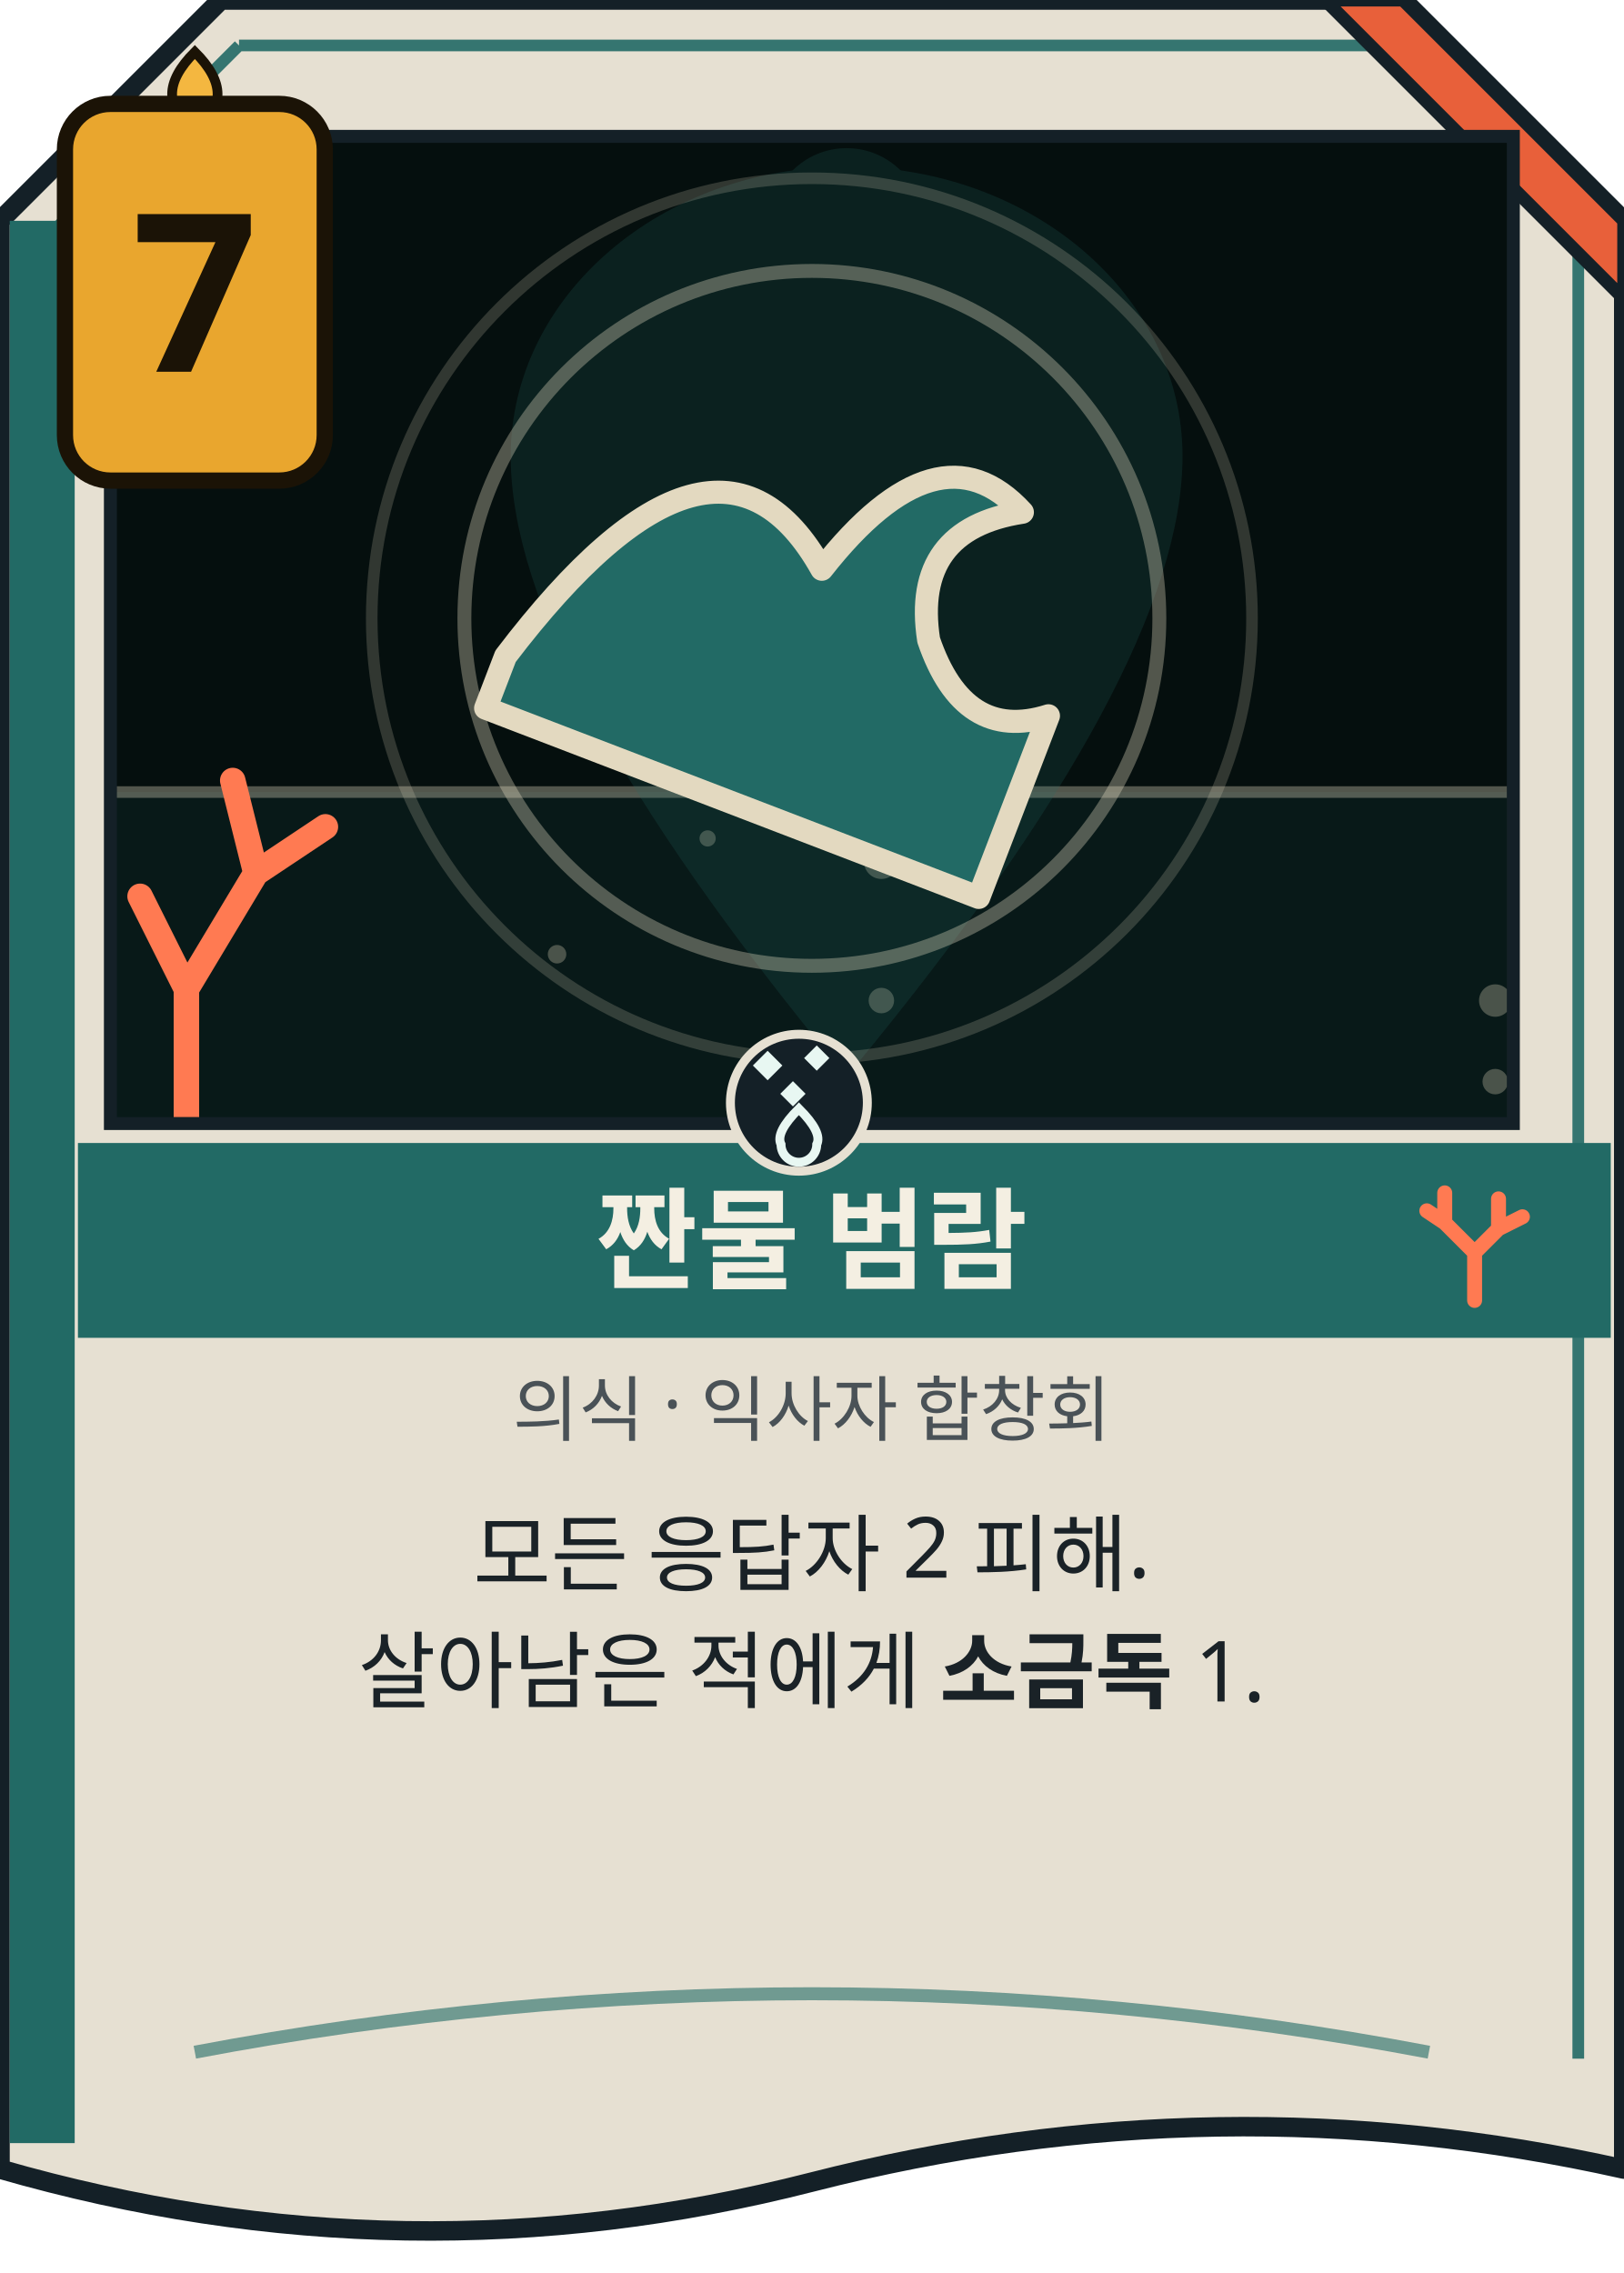
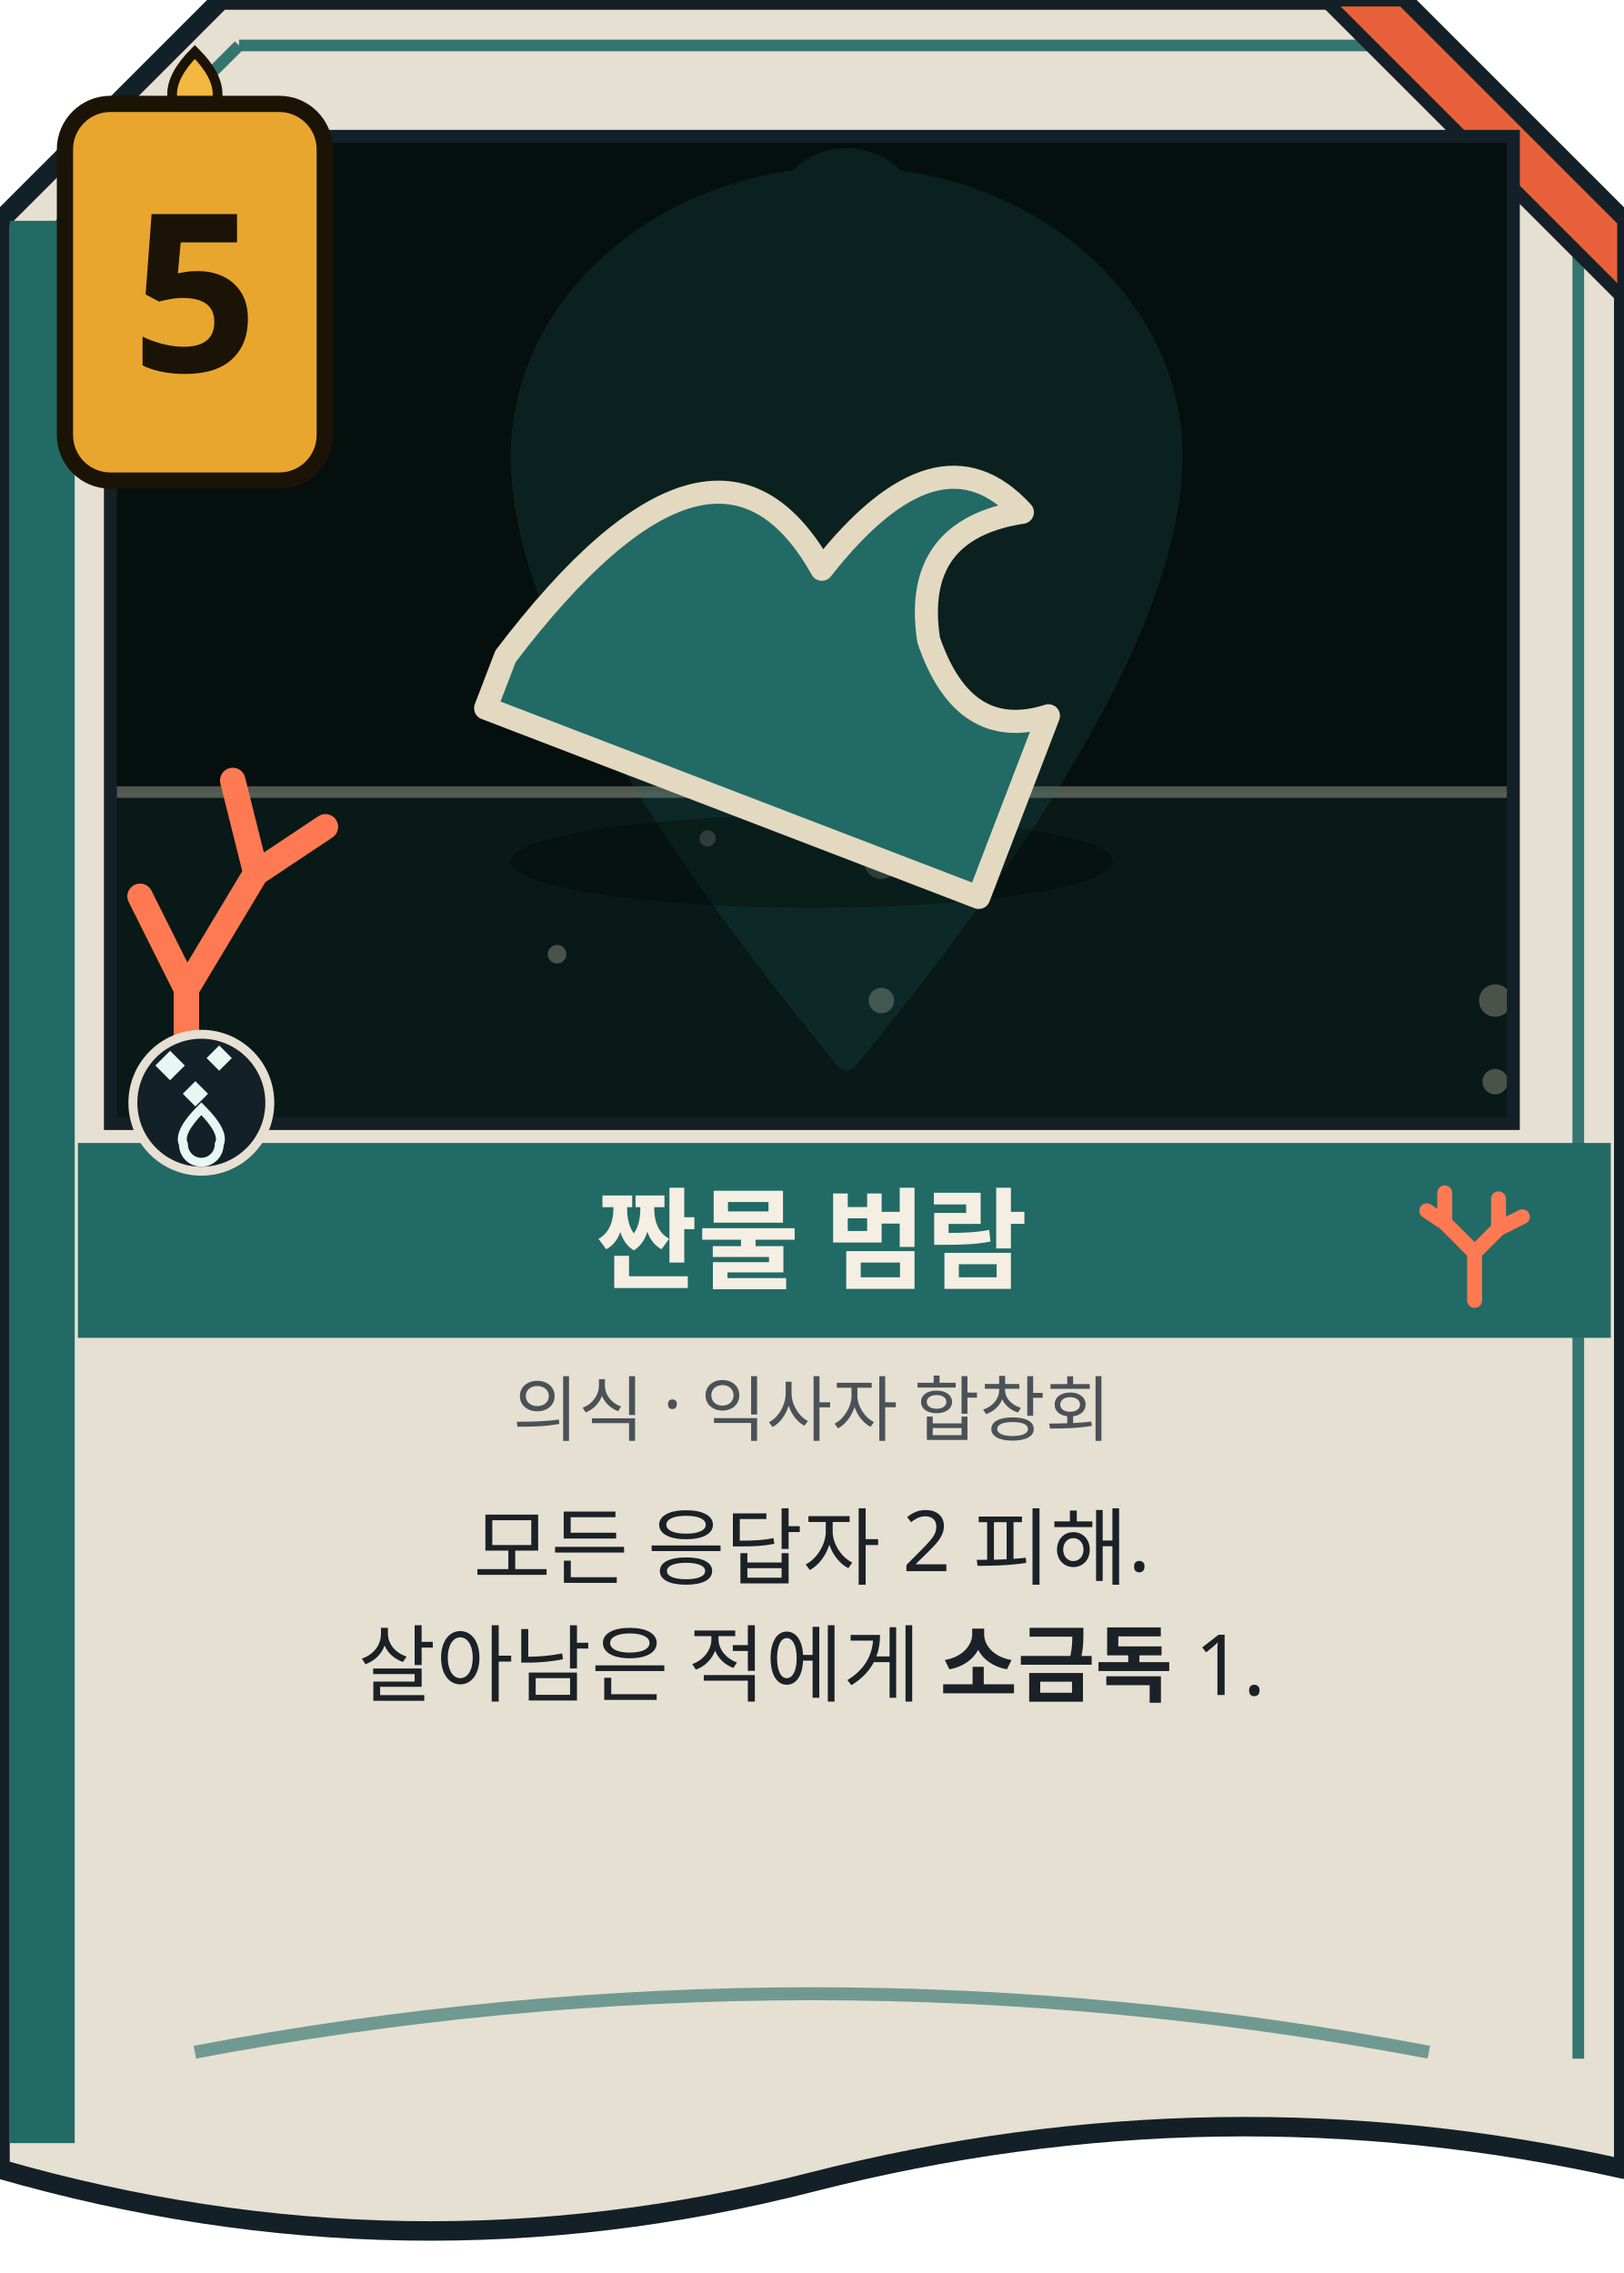
<svg xmlns="http://www.w3.org/2000/svg" viewBox="0 0 250 350" width="250" height="350">
  <path d="M34 0H216L250 34V334Q187.5 320 125 336T0 334V34Z" fill="#E6E0D2" stroke="#142027" stroke-width="3" stroke-linejoin="round" />
  <path d="M36.8 7H213.2L243 36.8V317M7 317V36.8L36.8 7" fill="none" stroke="#226A65" stroke-opacity="0.9" stroke-width="1.8" />
  <rect x="1.5" y="34" width="10" height="296" fill="#226A65" />
  <path d="M204 0H216L250 34V46Z" fill="#E8603A" stroke="#142027" stroke-width="2" />
  <rect x="16" y="20" width="218" height="154" fill="#142027" />
  <svg x="18" y="22" width="214" height="150" viewBox="0 0 120 90" preserveAspectRatio="xMidYMid slice" overflow="hidden">
    <rect width="120" height="90" fill="#050F0E" />
    <path d="M0 59H120V90H0Z" fill="#226A65" fill-opacity=".12" />
    <path d="M0 59H120" stroke="#E3D9C0" stroke-opacity=".35" stroke-width="1" />
    <circle cx="66" cy="77" r="1.1" fill="#E3D9C0" fill-opacity=".3" />
    <circle cx="119" cy="84" r="1.1" fill="#E3D9C0" fill-opacity=".3" />
    <circle cx="38" cy="73" r="0.8" fill="#E3D9C0" fill-opacity=".3" />
    <circle cx="119" cy="77" r="1.4" fill="#E3D9C0" fill-opacity=".3" />
    <circle cx="51" cy="63" r="0.7" fill="#E3D9C0" fill-opacity=".3" />
    <circle cx="66" cy="65" r="1.5" fill="#E3D9C0" fill-opacity=".3" />
    <g opacity=".2">
      <g transform="translate(63.0 44.0) rotate(0) scale(40.0)" stroke-width="0.050" stroke-linejoin="round" stroke-linecap="round">
        <path d="M0 .95Q.7.1.7-.35A.7.6 0 0 0-.7-.35Q-.7.1 0 .95Z" fill="#226A65" stroke="#226A65" />
        <circle cx="0" cy="-.85" r=".14" fill="none" stroke="#226A65" />
      </g>
    </g>
-     <circle cx="60" cy="44" r="30" fill="none" stroke="#E3D9C0" stroke-opacity=".35" stroke-width="1.2" />
-     <circle cx="60" cy="44" r="38" fill="none" stroke="#E3D9C0" stroke-opacity=".2" stroke-width="1" />
+     <ellipse cx="60" cy="65" rx="26" ry="4" fill="#000" fill-opacity=".3" />
    <g transform="translate(60.0 42.0) rotate(21) scale(24.0)" stroke-width="0.083" stroke-linejoin="round" stroke-linecap="round">
      <path d="M-.95.6Q-.6-.6 0-.1Q.2-.75.6-.55Q.25-.35.45 0Q.7.3.95.1V.8H-.95Z" fill="#226A65" stroke="#E3D9C0" />
    </g>
    <path d="M6 90V76L2 68M6 76L12 66L10 58M12 66L18 62" fill="none" stroke="#FF7A52" stroke-width="2.2" stroke-linecap="round" />
  </svg>
  <rect x="12" y="176" width="236" height="30" fill="#226A65" />
  <text x="125" y="197.12" text-anchor="middle" font-size="17" font-weight="700" fill="#F4EFE2" font-family="'Noto Sans KR','Malgun Gothic','Apple SD Gothic Neo',system-ui,sans-serif">짠물 범람</text>
  <g transform="translate(216 180) scale(.46)">
    <path d="M24 44V28M24 28L14 18V8M24 28L32 20L32 10M14 18L8 14M32 20L40 16" fill="none" stroke="#FF7A52" stroke-width="5" stroke-linecap="round" stroke-linejoin="round" />
  </g>
-   <g transform="translate(112 158.8) scale(0.4583333)">
+   <g transform="translate(20 158.8) scale(0.4583333)">
    <circle cx="24" cy="24" r="23" fill="#142027" stroke="#E6E0D2" stroke-width="3" />
    <rect x="10" y="8" width="7" height="7" transform="rotate(45 13.5 11.5)" fill="#E8F7F2" />
    <rect x="27" y="6" width="6" height="6" transform="rotate(45 30 9)" fill="#E8F7F2" />
    <rect x="19" y="18" width="6" height="6" transform="rotate(45 22 21)" fill="#E8F7F2" />
    <path d="M24 26Q32 34 30 38A6 6 0 0 1 18 38Q16 34 24 26Z" fill="none" stroke="#E8F7F2" stroke-width="3" />
  </g>
  <text x="125" y="221" text-anchor="middle" font-size="11" fill="#4A5257" font-family="'Noto Sans KR','Malgun Gothic','Apple SD Gothic Neo',system-ui,sans-serif">의식 · 익사자 합창회</text>
-   <text x="125" y="244" text-anchor="middle" font-size="13" fill="#1A2227" font-family="'Noto Sans KR','Malgun Gothic','Apple SD Gothic Neo',system-ui,sans-serif">모든 응답자 2 피해.</text>
-   <text x="125" y="262" text-anchor="middle" font-size="13" fill="#1A2227" font-family="'Noto Sans KR','Malgun Gothic','Apple SD Gothic Neo',system-ui,sans-serif">살아남은 적에게 <tspan font-weight="800">소금독</tspan> 1.</text>
+   <text x="125" y="243" text-anchor="middle" font-size="13" fill="#1A2227" font-family="'Noto Sans KR','Malgun Gothic','Apple SD Gothic Neo',system-ui,sans-serif">모든 응답자 2 피해.</text>
+   <text x="125" y="261" text-anchor="middle" font-size="13" fill="#1A2227" font-family="'Noto Sans KR','Malgun Gothic','Apple SD Gothic Neo',system-ui,sans-serif">살아남은 적에게 <tspan font-weight="800">소금독</tspan> 1.</text>
  <g transform="translate(10 16)">
    <path d="M20 -8Q27 -1 20 4Q13 -1 20 -8Z" fill="#F4B740" stroke="#1B1306" stroke-width="1.5" />
    <rect width="40" height="58" rx="7" fill="#E9A62E" stroke="#1B1306" stroke-width="2.5" />
-     <text x="20" y="41.24" text-anchor="middle" font-size="34" font-weight="800" fill="#1B1306" font-family="'Noto Sans KR','Malgun Gothic','Apple SD Gothic Neo',system-ui,sans-serif">7</text>
+     <text x="20" y="41.24" text-anchor="middle" font-size="34" font-weight="800" fill="#1B1306" font-family="'Noto Sans KR','Malgun Gothic','Apple SD Gothic Neo',system-ui,sans-serif">5</text>
  </g>
  <path d="M30 316Q125 298 220 316" fill="none" stroke="#226A65" stroke-width="2" opacity=".6" />
</svg>
